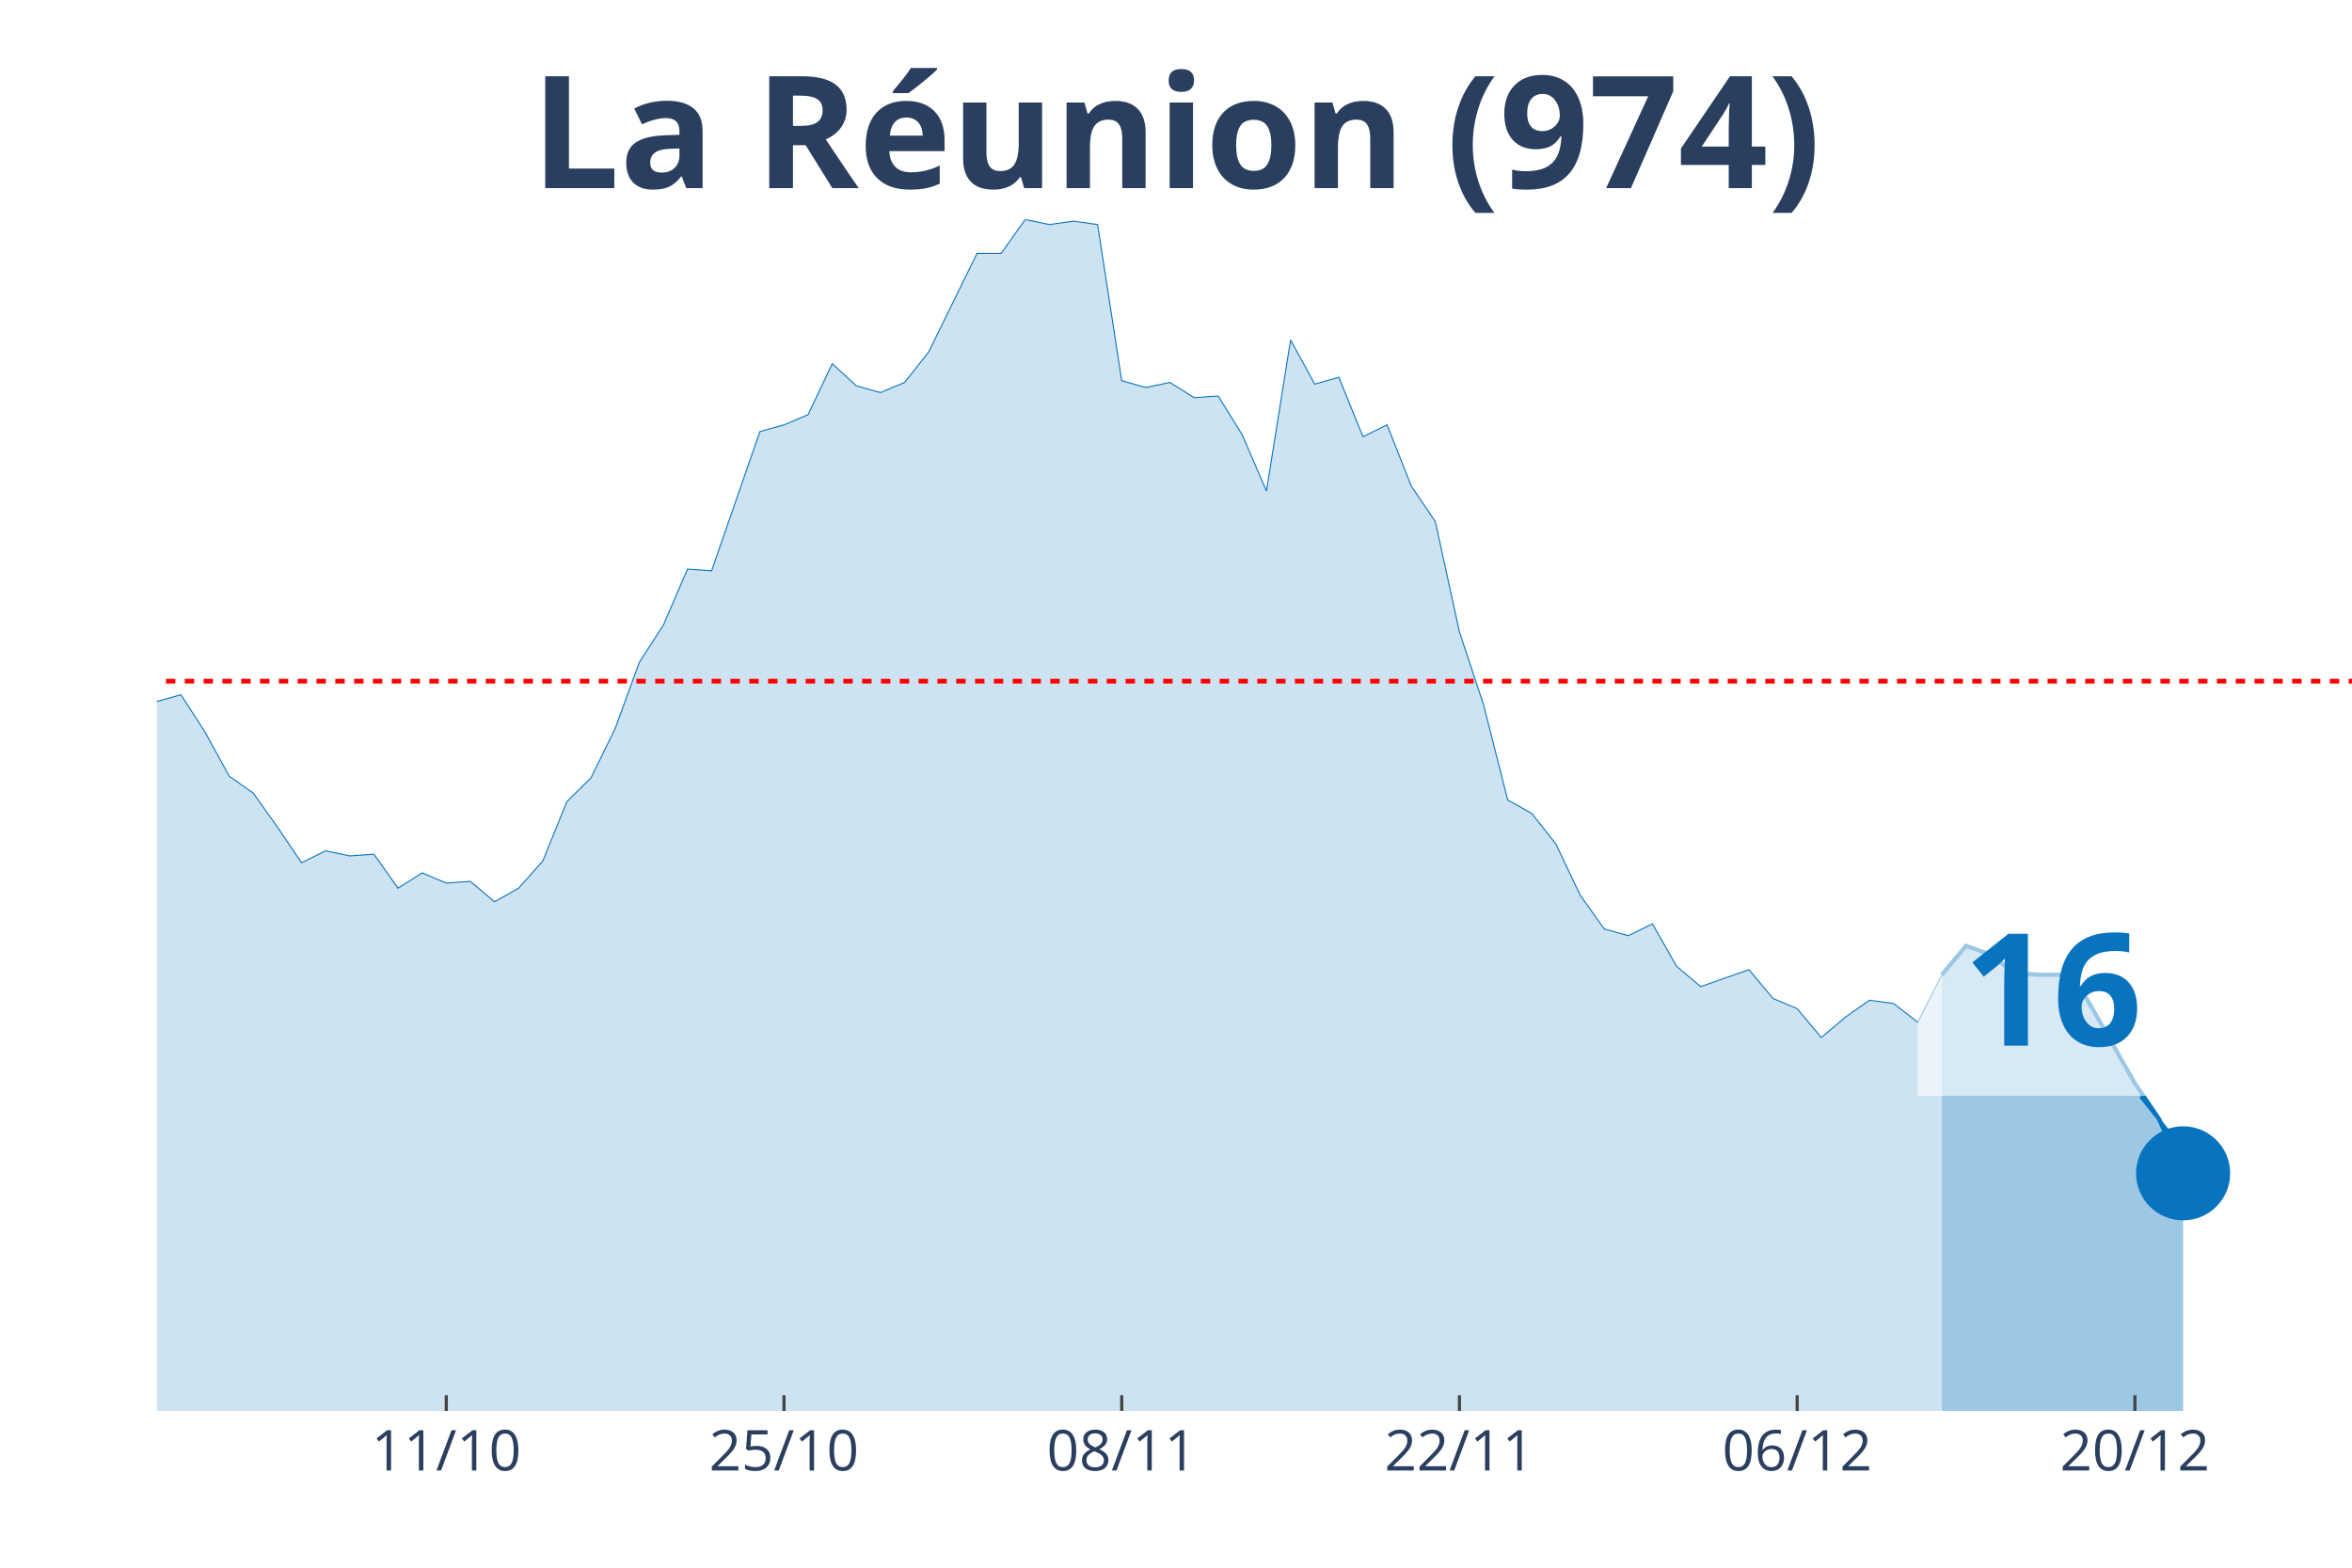
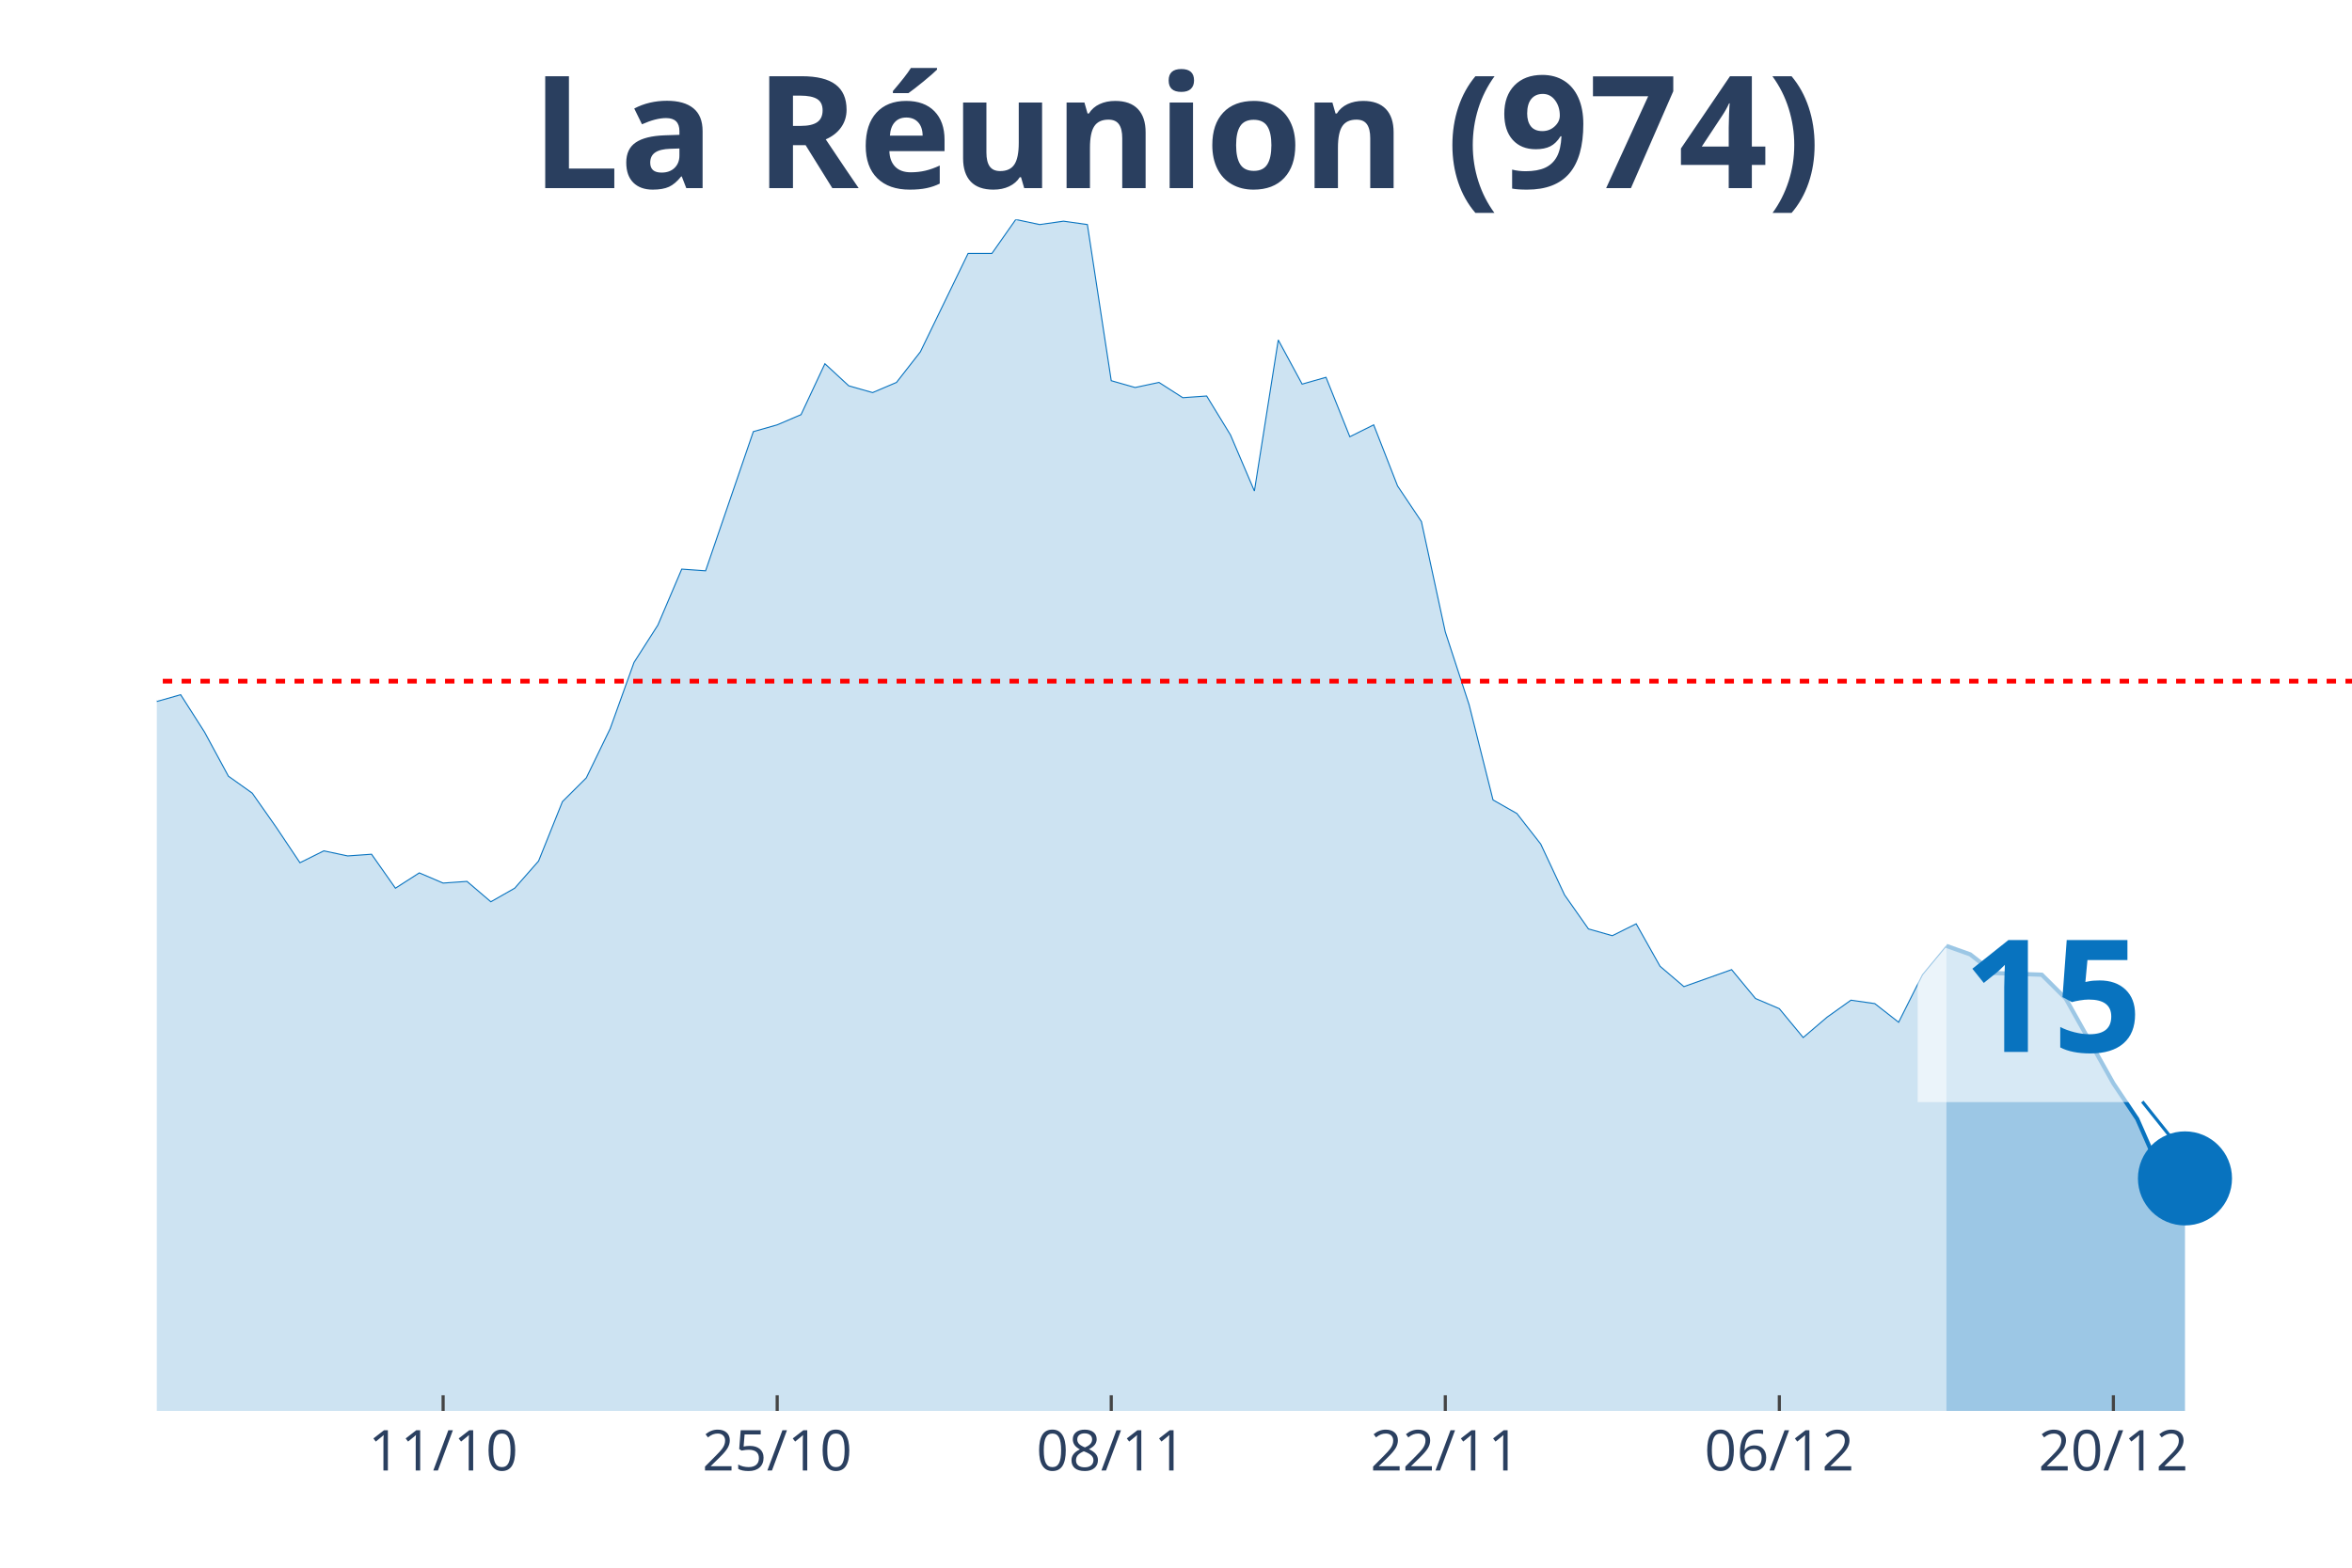
<svg xmlns="http://www.w3.org/2000/svg" class="main-svg" width="1125" height="750" style="" viewBox="0 0 750 500">
  <rect x="0" y="0" width="750" height="500" style="fill: rgb(0, 0, 0); fill-opacity: 0;" />
-   <defs id="defs-70e17a">
+   <defs id="defs-296e0a">
    <g class="clips">
-       <clipPath id="clip70e17axyplot" class="plotclip">
+       <clipPath id="clip296e0axyplot" class="plotclip">
        <rect width="700" height="380" />
      </clipPath>
-       <clipPath class="axesclip" id="clip70e17ax">
+       <clipPath class="axesclip" id="clip296e0ax">
        <rect x="50" y="0" width="700" height="500" />
      </clipPath>
-       <clipPath class="axesclip" id="clip70e17ay">
+       <clipPath class="axesclip" id="clip296e0ay">
        <rect x="0" y="70" width="750" height="380" />
      </clipPath>
-       <clipPath class="axesclip" id="clip70e17axy">
+       <clipPath class="axesclip" id="clip296e0axy">
        <rect x="50" y="70" width="700" height="380" />
      </clipPath>
    </g>
    <g class="gradients" />
  </defs>
  <g class="bglayer">
    <rect class="bg" x="50" y="70" width="700" height="380" style="fill: rgb(0, 0, 0); fill-opacity: 0; stroke-width: 0;" />
  </g>
  <g class="layer-below">
    <g class="imagelayer" />
    <g class="shapelayer" />
  </g>
  <g class="cartesianlayer">
    <g class="subplot xy">
      <g class="layer-subplot">
        <g class="shapelayer" />
        <g class="imagelayer" />
      </g>
      <g class="gridlayer">
        <g class="x">
-           <path class="xgrid crisp" transform="translate(142.31,0)" d="M0,70v380" style="stroke: rgb(255, 255, 255); stroke-opacity: 1; stroke-width: 1px;" />
-           <path class="xgrid crisp" transform="translate(250,0)" d="M0,70v380" style="stroke: rgb(255, 255, 255); stroke-opacity: 1; stroke-width: 1px;" />
-           <path class="xgrid crisp" transform="translate(357.69,0)" d="M0,70v380" style="stroke: rgb(255, 255, 255); stroke-opacity: 1; stroke-width: 1px;" />
-           <path class="xgrid crisp" transform="translate(465.38,0)" d="M0,70v380" style="stroke: rgb(255, 255, 255); stroke-opacity: 1; stroke-width: 1px;" />
-           <path class="xgrid crisp" transform="translate(573.08,0)" d="M0,70v380" style="stroke: rgb(255, 255, 255); stroke-opacity: 1; stroke-width: 1px;" />
-           <path class="xgrid crisp" transform="translate(680.77,0)" d="M0,70v380" style="stroke: rgb(255, 255, 255); stroke-opacity: 1; stroke-width: 1px;" />
+           <path class="xgrid crisp" transform="translate(141.3,0)" d="M0,70v380" style="stroke: rgb(255, 255, 255); stroke-opacity: 1; stroke-width: 1px;" />
+           <path class="xgrid crisp" transform="translate(247.83,0)" d="M0,70v380" style="stroke: rgb(255, 255, 255); stroke-opacity: 1; stroke-width: 1px;" />
+           <path class="xgrid crisp" transform="translate(354.35,0)" d="M0,70v380" style="stroke: rgb(255, 255, 255); stroke-opacity: 1; stroke-width: 1px;" />
+           <path class="xgrid crisp" transform="translate(460.87,0)" d="M0,70v380" style="stroke: rgb(255, 255, 255); stroke-opacity: 1; stroke-width: 1px;" />
+           <path class="xgrid crisp" transform="translate(567.39,0)" d="M0,70v380" style="stroke: rgb(255, 255, 255); stroke-opacity: 1; stroke-width: 1px;" />
+           <path class="xgrid crisp" transform="translate(673.91,0)" d="M0,70v380" style="stroke: rgb(255, 255, 255); stroke-opacity: 1; stroke-width: 1px;" />
        </g>
        <g class="y" />
      </g>
      <g class="zerolinelayer" />
      <path class="xlines-below" />
      <path class="ylines-below" />
      <g class="overlines-below" />
      <g class="xaxislayer-below" />
      <g class="yaxislayer-below" />
      <g class="overaxes-below" />
-       <g class="plot" transform="translate(50, 70)" clip-path="url('#clip70e17axyplot')">
+       <g class="plot" transform="translate(50, 70)" clip-path="url('#clip296e0axyplot')">
        <g class="scatterlayer mlayer">
-           <g class="trace scatter trace072bdb" style="stroke-miterlimit: 2;">
+           <g class="trace scatter trace957824" style="stroke-miterlimit: 2;">
            <g class="fills">
              <g>
-                 <path class="js-fill" d="M569.23,380L-1046.15,380L-1046.15,375.67L-946.15,372.42L-938.46,372.42L-838.46,372.96L-830.77,374.59L-800,374.59L-792.31,374.59L-761.54,372.96L-753.85,371.34L-692.31,368.09L-684.62,367.55L-669.23,369.17L-661.54,363.76L-615.38,352.93L-607.69,353.48L-569.23,361.05L-561.54,360.51L-553.85,363.22L-546.15,358.35L-515.38,366.47L-507.69,365.93L-492.31,369.17L-484.62,365.93L-430.77,361.05L-423.08,357.81L-407.69,348.6L-400,330.74L-392.31,321L-384.62,302.05L-376.92,276.07L-369.23,269.03L-353.85,241.97L-346.15,237.64L-330.77,204.07L-323.08,193.25L-315.38,168.35L-307.69,176.47L-292.31,137.49L-284.62,128.29L-269.23,118.01L-261.54,135.33L-253.85,128.29L-246.15,111.51L-230.77,52.51L-223.08,46.55L-215.38,26.52L-207.69,19.49L-200,25.98L-192.31,41.14L-184.62,54.13L-176.92,57.92L-169.23,58.46L-161.54,63.33L-153.85,62.79L-146.15,58.46L-138.46,40.06L-130.77,51.97L-123.08,62.25L-115.38,55.21L-107.69,69.83L-100,73.08L-92.31,82.82L-84.62,81.2L-76.92,74.16L-69.23,85.53L-61.54,103.93L-53.85,98.52L-46.15,107.18L-38.46,96.89L-30.77,110.97L-23.08,132.62L-15.38,133.16L-7.69,134.79L0,153.73L7.69,151.57L15.38,163.48L23.08,177.55L30.77,182.96L38.46,193.79L46.15,205.16L53.85,201.37L61.54,202.99L69.23,202.45L76.92,213.28L84.62,208.4L92.31,211.65L100,211.11L107.69,217.61L115.38,213.28L123.08,204.62L130.77,185.67L138.46,178.09L146.15,162.39L153.85,141.28L161.54,129.37L169.23,111.51L176.92,112.05L192.31,67.66L200,65.5L207.69,62.25L215.38,46.01L223.08,53.05L230.77,55.21L238.46,51.97L246.15,42.22L261.54,10.83L269.23,10.83L276.92,0L284.62,1.62L292.31,0.54L300,1.62L307.69,51.42L315.38,53.59L323.08,51.97L330.77,56.84L338.46,56.3L346.15,68.75L353.85,86.61L361.54,38.43L369.23,52.51L376.92,50.34L384.62,69.29L392.31,65.5L400,84.99L407.69,96.35L415.38,131.54L423.08,154.81L430.77,185.13L438.46,189.46L446.15,199.2L453.85,215.44L461.54,226.27L469.23,228.43L476.92,224.64L484.62,238.18L492.31,244.67L500,241.97L507.69,239.26L515.38,248.46L523.08,251.71L530.77,260.91L538.46,254.42L546.15,249L553.85,250.09L561.54,256.04L569.23,240.88" style="fill: rgb(8, 115, 191); fill-opacity: 0.2; stroke-width: 0;" />
+                 <path class="js-fill" d="M570.65,380L-1034.78,380L-1034.78,375.67L-935.87,372.42L-928.26,372.42L-829.35,372.96L-821.74,374.59L-791.3,374.59L-783.7,374.59L-753.26,372.96L-745.65,371.34L-684.78,368.09L-677.17,367.55L-661.96,369.17L-654.35,363.76L-608.7,352.93L-601.09,353.48L-563.04,361.05L-555.43,360.51L-547.83,363.22L-540.22,358.35L-509.78,366.47L-502.17,365.93L-486.96,369.17L-479.35,365.93L-426.09,361.05L-418.48,357.81L-403.26,348.6L-395.65,330.74L-388.04,321L-380.43,302.05L-372.83,276.07L-365.22,269.03L-350,241.97L-342.39,237.64L-327.17,204.07L-319.57,193.25L-311.96,168.35L-304.35,176.47L-289.13,137.49L-281.52,128.29L-266.3,118.01L-258.7,135.33L-251.09,128.29L-243.48,111.51L-228.26,52.51L-220.65,46.55L-213.04,26.52L-205.43,19.49L-197.83,25.98L-190.22,41.14L-182.61,54.13L-175,57.92L-167.39,58.46L-159.78,63.33L-152.17,62.79L-144.57,58.46L-136.96,40.06L-129.35,51.97L-121.74,62.25L-114.13,55.21L-106.52,69.83L-98.91,73.08L-91.3,82.82L-83.7,81.2L-76.09,74.16L-68.48,85.53L-60.87,103.93L-53.26,98.52L-45.65,107.18L-38.04,96.89L-30.43,110.97L-22.83,132.62L-15.22,133.16L-7.61,134.79L0,153.73L7.61,151.57L15.22,163.48L22.83,177.55L30.43,182.96L38.04,193.79L45.65,205.16L53.26,201.37L60.87,202.99L68.48,202.45L76.09,213.28L83.7,208.4L91.3,211.65L98.91,211.11L106.52,217.61L114.13,213.28L121.74,204.62L129.35,185.67L136.96,178.09L144.57,162.39L152.17,141.28L159.78,129.37L167.39,111.51L175,112.05L190.22,67.66L197.83,65.5L205.43,62.25L213.04,46.01L220.65,53.05L228.26,55.21L235.87,51.97L243.48,42.22L258.7,10.83L266.3,10.83L273.91,0L281.52,1.62L289.13,0.54L296.74,1.62L304.35,51.42L311.96,53.59L319.57,51.97L327.17,56.84L334.78,56.3L342.39,68.75L350,86.61L357.61,38.43L365.22,52.51L372.83,50.34L380.43,69.29L388.04,65.5L395.65,84.99L403.26,96.35L410.87,131.54L418.48,154.81L426.09,185.13L433.7,189.46L441.3,199.2L448.91,215.44L456.52,226.27L464.13,228.43L471.74,224.64L479.35,238.18L486.96,244.67L494.57,241.97L502.17,239.26L509.78,248.46L517.39,251.71L525,260.91L532.61,254.42L540.22,249L547.83,250.09L555.43,256.04L563.04,240.88L570.65,231.68" style="fill: rgb(8, 115, 191); fill-opacity: 0.2; stroke-width: 0;" />
              </g>
            </g>
            <g class="errorbars" />
            <g class="lines">
-               <path class="js-line" d="M-1046.15,375.67L-946.15,372.42L-938.46,372.42L-838.46,372.96L-830.77,374.59L-800,374.59L-792.31,374.59L-761.54,372.96L-753.85,371.34L-692.31,368.09L-684.62,367.55L-669.23,369.17L-661.54,363.76L-615.38,352.93L-607.69,353.48L-569.23,361.05L-561.54,360.51L-553.85,363.22L-546.15,358.35L-515.38,366.47L-507.69,365.93L-492.31,369.17L-484.62,365.93L-430.77,361.05L-423.08,357.81L-407.69,348.6L-400,330.74L-392.31,321L-384.62,302.05L-376.92,276.07L-369.23,269.03L-353.85,241.97L-346.15,237.64L-330.77,204.07L-323.08,193.25L-315.38,168.35L-307.69,176.47L-292.31,137.49L-284.62,128.29L-269.23,118.01L-261.54,135.33L-253.85,128.29L-246.15,111.51L-230.77,52.51L-223.08,46.55L-215.38,26.52L-207.69,19.49L-200,25.98L-192.31,41.14L-184.62,54.13L-176.92,57.92L-169.23,58.46L-161.54,63.33L-153.85,62.79L-146.15,58.46L-138.46,40.06L-130.77,51.97L-123.08,62.25L-115.38,55.21L-107.69,69.83L-100,73.08L-92.31,82.82L-84.62,81.2L-76.92,74.16L-69.23,85.53L-61.54,103.93L-53.85,98.52L-46.15,107.18L-38.46,96.89L-30.77,110.97L-23.08,132.62L-15.38,133.16L-7.69,134.79L0,153.73L7.69,151.57L15.38,163.48L23.08,177.55L30.77,182.96L38.46,193.79L46.15,205.16L53.85,201.37L61.54,202.99L69.23,202.45L76.92,213.28L84.62,208.4L92.31,211.65L100,211.11L107.69,217.61L115.38,213.28L123.08,204.62L130.77,185.67L138.46,178.09L146.15,162.39L153.85,141.28L161.54,129.37L169.23,111.51L176.92,112.05L192.31,67.66L200,65.5L207.69,62.25L215.38,46.01L223.08,53.05L230.77,55.21L238.46,51.97L246.15,42.22L261.54,10.83L269.23,10.83L276.92,0L284.62,1.62L292.31,0.54L300,1.62L307.69,51.42L315.38,53.59L323.08,51.97L330.77,56.84L338.46,56.3L346.15,68.75L353.85,86.61L361.54,38.43L369.23,52.51L376.92,50.34L384.62,69.29L392.31,65.5L400,84.99L407.69,96.35L415.38,131.54L423.08,154.81L430.77,185.13L438.46,189.46L446.15,199.2L453.85,215.44L461.54,226.27L469.23,228.43L476.92,224.64L484.62,238.18L492.31,244.67L500,241.97L507.69,239.26L515.38,248.46L523.08,251.71L530.77,260.91L538.46,254.42L546.15,249L553.85,250.09L561.54,256.04L569.23,240.88" style="vector-effect: non-scaling-stroke; fill: none; stroke: rgb(8, 115, 191); stroke-opacity: 1; stroke-width: 0.5px; opacity: 1;" />
+               <path class="js-line" d="M-1034.78,375.67L-935.87,372.42L-928.26,372.42L-829.35,372.96L-821.74,374.59L-791.3,374.59L-783.7,374.59L-753.26,372.96L-745.65,371.34L-684.78,368.09L-677.17,367.55L-661.96,369.17L-654.35,363.76L-608.7,352.93L-601.09,353.48L-563.04,361.05L-555.43,360.51L-547.83,363.22L-540.22,358.35L-509.78,366.47L-502.17,365.93L-486.96,369.17L-479.35,365.93L-426.09,361.05L-418.48,357.81L-403.26,348.6L-395.65,330.74L-388.04,321L-380.43,302.05L-372.83,276.07L-365.22,269.03L-350,241.97L-342.39,237.64L-327.17,204.07L-319.57,193.25L-311.96,168.35L-304.35,176.47L-289.13,137.49L-281.52,128.29L-266.3,118.01L-258.7,135.33L-251.09,128.29L-243.48,111.51L-228.26,52.51L-220.65,46.55L-213.04,26.52L-205.43,19.49L-197.83,25.98L-190.22,41.14L-182.61,54.13L-175,57.92L-167.39,58.46L-159.78,63.33L-152.17,62.79L-144.57,58.46L-136.96,40.06L-129.35,51.97L-121.74,62.25L-114.13,55.21L-106.52,69.83L-98.91,73.08L-91.3,82.82L-83.7,81.2L-76.09,74.16L-68.48,85.53L-60.87,103.93L-53.26,98.52L-45.65,107.18L-38.04,96.89L-30.43,110.97L-22.83,132.62L-15.22,133.16L-7.61,134.79L0,153.73L7.61,151.57L15.22,163.48L22.83,177.55L30.43,182.96L38.04,193.79L45.65,205.16L53.26,201.37L60.87,202.99L68.48,202.45L76.09,213.28L83.7,208.4L91.3,211.65L98.91,211.11L106.52,217.61L114.13,213.28L121.74,204.62L129.35,185.67L136.96,178.09L144.57,162.39L152.17,141.28L159.78,129.37L167.39,111.51L175,112.05L190.22,67.66L197.83,65.5L205.43,62.25L213.04,46.01L220.65,53.05L228.26,55.21L235.87,51.97L243.48,42.22L258.7,10.83L266.3,10.83L273.91,0L281.52,1.62L289.13,0.54L296.74,1.62L304.35,51.42L311.96,53.59L319.57,51.97L327.17,56.84L334.78,56.3L342.39,68.75L350,86.61L357.61,38.43L365.22,52.51L372.83,50.34L380.43,69.29L388.04,65.5L395.65,84.99L403.26,96.35L410.87,131.54L418.48,154.81L426.09,185.13L433.7,189.46L441.3,199.2L448.91,215.44L456.52,226.27L464.13,228.43L471.74,224.64L479.35,238.18L486.96,244.67L494.57,241.97L502.17,239.26L509.78,248.46L517.39,251.71L525,260.91L532.61,254.42L540.22,249L547.83,250.09L555.43,256.04L563.04,240.88L570.65,231.68" style="vector-effect: non-scaling-stroke; fill: none; stroke: rgb(8, 115, 191); stroke-opacity: 1; stroke-width: 0.5px; opacity: 1;" />
            </g>
            <g class="points" />
            <g class="text" />
          </g>
-           <g class="trace scatter trace9234fd" style="stroke-miterlimit: 2;">
+           <g class="trace scatter trace5cf892" style="stroke-miterlimit: 2;">
            <g class="fills">
              <g>
-                 <path class="js-fill" d="M646.15,380L569.23,380L569.23,240.88L576.92,231.68L584.62,234.39L592.31,240.34L600,240.88L607.69,240.88L615.38,248.46L630.77,275.53L638.46,286.89L646.15,304.22" style="fill: rgb(8, 115, 191); fill-opacity: 0.4; stroke-width: 0;" />
+                 <path class="js-fill" d="M646.74,380L570.65,380L570.65,231.68L578.26,234.39L585.87,240.34L601.09,240.88L608.7,248.46L623.91,275.53L631.52,286.89L639.13,304.22L646.74,305.84" style="fill: rgb(8, 115, 191); fill-opacity: 0.4; stroke-width: 0;" />
              </g>
            </g>
            <g class="errorbars" />
            <g class="lines">
-               <path class="js-line" d="M569.23,240.88L576.92,231.68L584.62,234.39L592.31,240.34L600,240.88L607.69,240.88L615.38,248.46L630.77,275.53L638.46,286.89L646.15,304.22" style="vector-effect: non-scaling-stroke; fill: none; stroke: rgb(8, 115, 191); stroke-opacity: 1; stroke-width: 2px; opacity: 1;" />
+               <path class="js-line" d="M570.65,231.68L578.26,234.39L585.87,240.34L601.09,240.88L608.7,248.46L623.91,275.53L631.52,286.89L639.13,304.22L646.74,305.84" style="vector-effect: non-scaling-stroke; fill: none; stroke: rgb(8, 115, 191); stroke-opacity: 1; stroke-width: 2px; opacity: 1;" />
            </g>
            <g class="points" />
            <g class="text" />
          </g>
-           <g class="trace scatter tracef44683" style="stroke-miterlimit: 2; opacity: 1;">
+           <g class="trace scatter trace443f71" style="stroke-miterlimit: 2; opacity: 1;">
            <g class="fills" />
            <g class="errorbars" />
            <g class="lines" />
            <g class="points">
-               <path class="point" transform="translate(646.15,304.22)" d="M15,0A15,15 0 1,1 0,-15A15,15 0 0,1 15,0Z" style="opacity: 1; stroke-width: 0px; fill: rgb(8, 115, 191); fill-opacity: 1;" />
+               <path class="point" transform="translate(646.74,305.84)" d="M15,0A15,15 0 1,1 0,-15A15,15 0 0,1 15,0Z" style="opacity: 1; stroke-width: 0px; fill: rgb(8, 115, 191); fill-opacity: 1;" />
            </g>
            <g class="text" />
          </g>
        </g>
      </g>
      <g class="overplot" />
      <path class="xlines-above crisp" style="fill: none; stroke-width: 1px; stroke: rgb(0, 0, 0); stroke-opacity: 0;" d="" />
      <path class="ylines-above crisp" style="fill: none;" d="M0,0" />
      <g class="overlines-above" />
      <g class="xaxislayer-above">
-         <path class="xtick ticks crisp" d="M0,450v-5" transform="translate(142.31,0)" style="stroke: rgb(68, 68, 68); stroke-opacity: 1; stroke-width: 1px;" />
-         <path class="xtick ticks crisp" d="M0,450v-5" transform="translate(250,0)" style="stroke: rgb(68, 68, 68); stroke-opacity: 1; stroke-width: 1px;" />
-         <path class="xtick ticks crisp" d="M0,450v-5" transform="translate(357.69,0)" style="stroke: rgb(68, 68, 68); stroke-opacity: 1; stroke-width: 1px;" />
-         <path class="xtick ticks crisp" d="M0,450v-5" transform="translate(465.38,0)" style="stroke: rgb(68, 68, 68); stroke-opacity: 1; stroke-width: 1px;" />
-         <path class="xtick ticks crisp" d="M0,450v-5" transform="translate(573.08,0)" style="stroke: rgb(68, 68, 68); stroke-opacity: 1; stroke-width: 1px;" />
-         <path class="xtick ticks crisp" d="M0,450v-5" transform="translate(680.77,0)" style="stroke: rgb(68, 68, 68); stroke-opacity: 1; stroke-width: 1px;" />
+         <path class="xtick ticks crisp" d="M0,450v-5" transform="translate(141.3,0)" style="stroke: rgb(68, 68, 68); stroke-opacity: 1; stroke-width: 1px;" />
+         <path class="xtick ticks crisp" d="M0,450v-5" transform="translate(247.83,0)" style="stroke: rgb(68, 68, 68); stroke-opacity: 1; stroke-width: 1px;" />
+         <path class="xtick ticks crisp" d="M0,450v-5" transform="translate(354.35,0)" style="stroke: rgb(68, 68, 68); stroke-opacity: 1; stroke-width: 1px;" />
+         <path class="xtick ticks crisp" d="M0,450v-5" transform="translate(460.87,0)" style="stroke: rgb(68, 68, 68); stroke-opacity: 1; stroke-width: 1px;" />
+         <path class="xtick ticks crisp" d="M0,450v-5" transform="translate(567.39,0)" style="stroke: rgb(68, 68, 68); stroke-opacity: 1; stroke-width: 1px;" />
+         <path class="xtick ticks crisp" d="M0,450v-5" transform="translate(673.91,0)" style="stroke: rgb(68, 68, 68); stroke-opacity: 1; stroke-width: 1px;" />
        <g class="xtick">
-           <text text-anchor="middle" x="0" y="469" transform="translate(142.31,0)" style="font-family: 'Open Sans', verdana, arial, sans-serif; font-size: 18px; fill: rgb(42, 63, 95); fill-opacity: 1; white-space: pre;">11/10</text>
+           <text text-anchor="middle" x="0" y="469" transform="translate(141.3,0)" style="font-family: 'Open Sans', verdana, arial, sans-serif; font-size: 18px; fill: rgb(42, 63, 95); fill-opacity: 1; white-space: pre;">11/10</text>
        </g>
        <g class="xtick">
-           <text text-anchor="middle" x="0" y="469" transform="translate(250,0)" style="font-family: 'Open Sans', verdana, arial, sans-serif; font-size: 18px; fill: rgb(42, 63, 95); fill-opacity: 1; white-space: pre;">25/10</text>
+           <text text-anchor="middle" x="0" y="469" transform="translate(247.83,0)" style="font-family: 'Open Sans', verdana, arial, sans-serif; font-size: 18px; fill: rgb(42, 63, 95); fill-opacity: 1; white-space: pre;">25/10</text>
        </g>
        <g class="xtick">
-           <text text-anchor="middle" x="0" y="469" transform="translate(357.69,0)" style="font-family: 'Open Sans', verdana, arial, sans-serif; font-size: 18px; fill: rgb(42, 63, 95); fill-opacity: 1; white-space: pre;">08/11</text>
+           <text text-anchor="middle" x="0" y="469" transform="translate(354.35,0)" style="font-family: 'Open Sans', verdana, arial, sans-serif; font-size: 18px; fill: rgb(42, 63, 95); fill-opacity: 1; white-space: pre;">08/11</text>
        </g>
        <g class="xtick">
-           <text text-anchor="middle" x="0" y="469" transform="translate(465.38,0)" style="font-family: 'Open Sans', verdana, arial, sans-serif; font-size: 18px; fill: rgb(42, 63, 95); fill-opacity: 1; white-space: pre;">22/11</text>
+           <text text-anchor="middle" x="0" y="469" transform="translate(460.87,0)" style="font-family: 'Open Sans', verdana, arial, sans-serif; font-size: 18px; fill: rgb(42, 63, 95); fill-opacity: 1; white-space: pre;">22/11</text>
        </g>
        <g class="xtick">
-           <text text-anchor="middle" x="0" y="469" transform="translate(573.08,0)" style="font-family: 'Open Sans', verdana, arial, sans-serif; font-size: 18px; fill: rgb(42, 63, 95); fill-opacity: 1; white-space: pre;">06/12</text>
+           <text text-anchor="middle" x="0" y="469" transform="translate(567.39,0)" style="font-family: 'Open Sans', verdana, arial, sans-serif; font-size: 18px; fill: rgb(42, 63, 95); fill-opacity: 1; white-space: pre;">06/12</text>
        </g>
        <g class="xtick">
-           <text text-anchor="middle" x="0" y="469" transform="translate(680.77,0)" style="font-family: 'Open Sans', verdana, arial, sans-serif; font-size: 18px; fill: rgb(42, 63, 95); fill-opacity: 1; white-space: pre;">20/12</text>
+           <text text-anchor="middle" x="0" y="469" transform="translate(673.91,0)" style="font-family: 'Open Sans', verdana, arial, sans-serif; font-size: 18px; fill: rgb(42, 63, 95); fill-opacity: 1; white-space: pre;">20/12</text>
        </g>
      </g>
      <g class="yaxislayer-above" />
      <g class="overaxes-above" />
    </g>
  </g>
  <g class="polarlayer" />
  <g class="ternarylayer" />
  <g class="geolayer" />
  <g class="funnelarealayer" />
  <g class="pielayer" />
  <g class="treemaplayer" />
  <g class="sunburstlayer" />
  <g class="glimages" />
-   <defs id="topdefs-70e17a">
+   <defs id="topdefs-296e0a">
    <g class="clips" />
  </defs>
  <g class="layer-above">
    <g class="imagelayer" />
    <g class="shapelayer">
-       <path data-index="0" fill-rule="evenodd" d="M-4273.08,217.25L1350,217.25" clip-path="url('#clip70e17axy')" style="opacity: 1; stroke: rgb(255, 0, 0); stroke-opacity: 1; fill: rgb(0, 0, 0); fill-opacity: 0; stroke-dasharray: 3px, 3px; stroke-width: 1.5px;" />
+       <path data-index="0" fill-rule="evenodd" d="M-4226.09,217.25L1335.87,217.25" clip-path="url('#clip296e0axy')" style="opacity: 1; stroke: rgb(255, 0, 0); stroke-opacity: 1; fill: rgb(0, 0, 0); fill-opacity: 0; stroke-dasharray: 3px, 3px; stroke-width: 1.5px;" />
    </g>
  </g>
  <g class="infolayer">
    <g class="g-gtitle">
      <text class="gtitle" x="375" y="25" text-anchor="middle" dy="0.7em" style="font-family: 'Open Sans', verdana, arial, sans-serif; font-size: 50px; fill: rgb(42, 63, 95); opacity: 1; font-weight: normal; white-space: pre;">
        <tspan style="font-weight:bold">La Réunion (974)</tspan>
      </text>
    </g>
    <g class="g-xtitle" />
    <g class="annotation" data-index="0" style="opacity: 1;">
-       <g class="annotation-text-g" transform="rotate(0,654.15,314.22)">
-         <g class="cursor-pointer" transform="translate(611, 278)">
+       <g class="annotation-text-g" transform="rotate(0,654.74,315.84)">
+         <g class="cursor-pointer" transform="translate(611, 280)">
          <rect class="bg" x="0.5" y="0.5" width="86" height="71" style="stroke-width: 1px; stroke: rgb(0, 0, 0); stroke-opacity: 0; fill: rgb(255, 255, 255); fill-opacity: 0.6;" />
          <text class="annotation-text" text-anchor="middle" x="43.531" y="55.5" style="font-family: 'Open Sans', verdana, arial, sans-serif; font-size: 50px; fill: rgb(8, 115, 191); fill-opacity: 1; white-space: pre;">
-             <tspan style="font-weight:bold">16 </tspan>
+             <tspan style="font-weight:bold">15 </tspan>
          </text>
        </g>
      </g>
      <g class="annotation-arrow-g" style="opacity: 1;">
-         <path d="M682.55,349.72L694.15,364.22" style="stroke-width: 1px; stroke: rgb(8, 115, 191); stroke-opacity: 1; stroke-dasharray: 0px, 0px, 18.569px, 18.569px;" />
+         <path d="M683.14,351.34L694.74,365.84" style="stroke-width: 1px; stroke: rgb(8, 115, 191); stroke-opacity: 1; stroke-dasharray: 0px, 0px, 18.569px, 18.569px;" />
      </g>
    </g>
  </g>
</svg>
